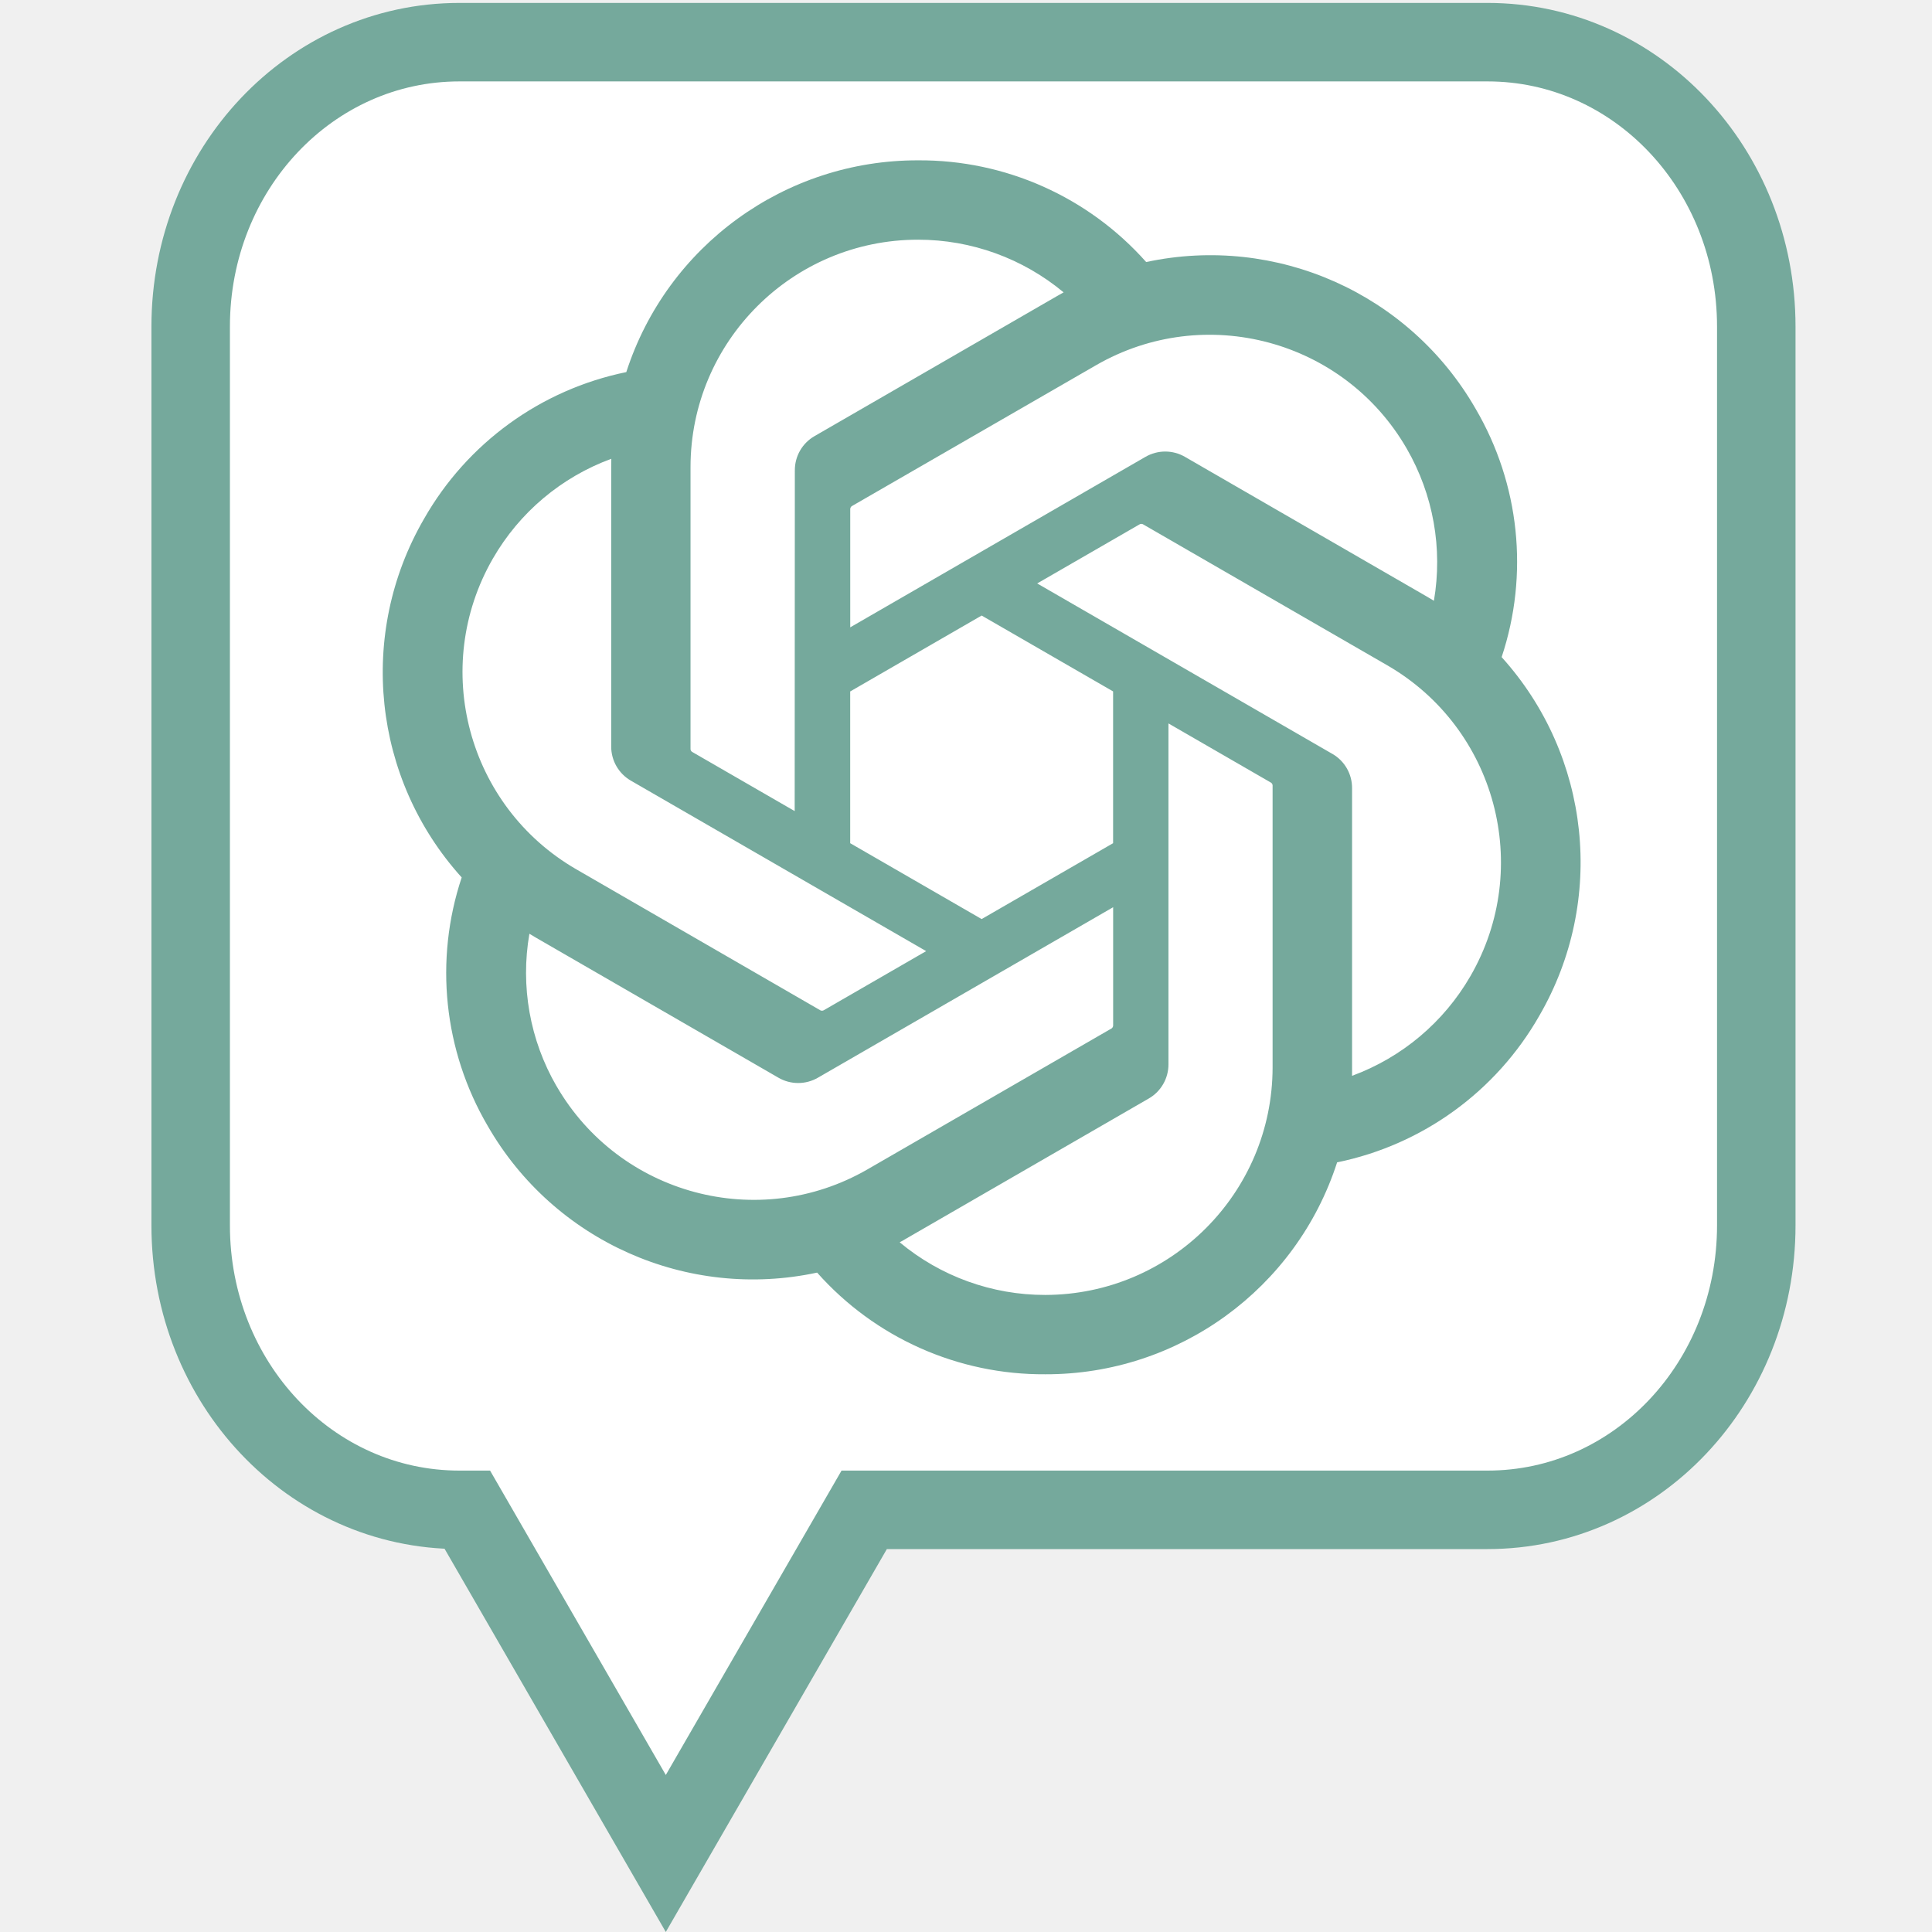
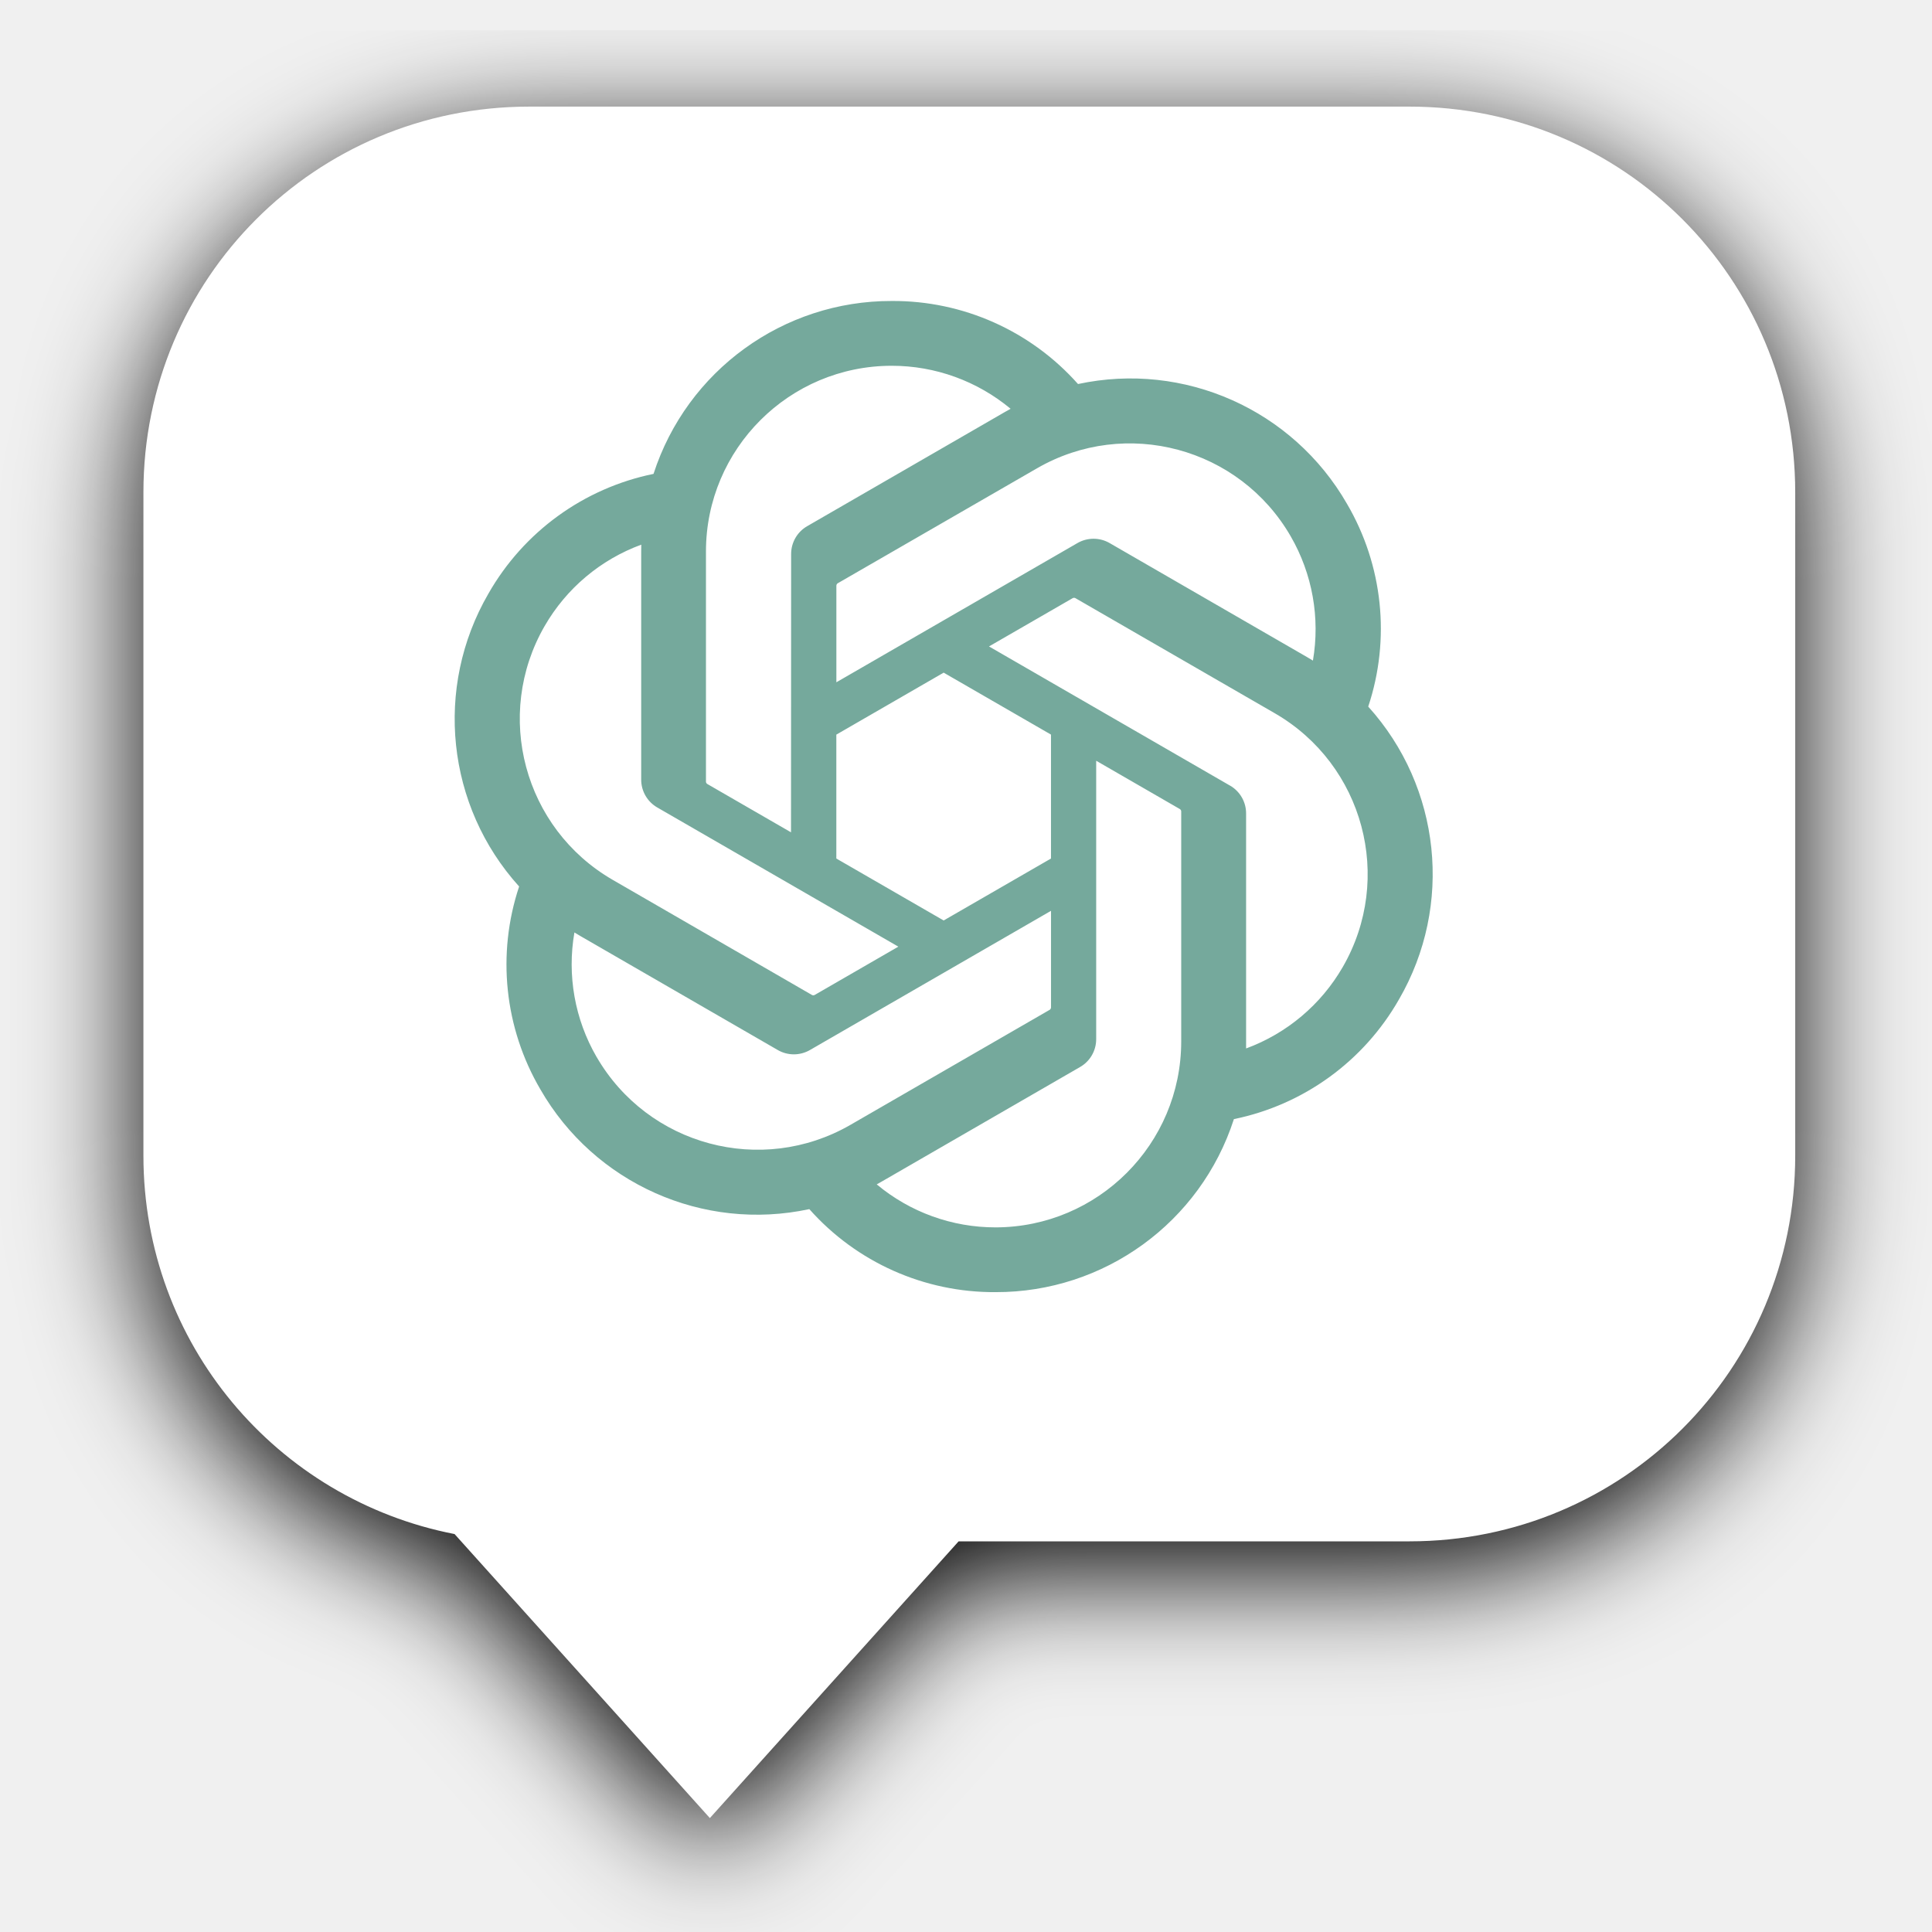
<svg xmlns="http://www.w3.org/2000/svg" viewBox="0 0 320 320" version="1.1" id="svg4">
-   <defs id="defs8" />
+   <defs id="defs8">
+     <filter style="color-interpolation-filters:sRGB;" id="filter9823" x="-0.074" y="-0.064" width="1.149" height="1.152">
+       <feFlood flood-opacity="0.647" flood-color="rgb(0,0,0)" result="flood" id="feFlood9813" />
+       <feComposite in="flood" in2="SourceGraphic" operator="in" result="composite1" id="feComposite9815" />
+       <feGaussianBlur in="composite1" stdDeviation="7" result="blur" id="feGaussianBlur9817" />
+       <feOffset dx="-2.77556e-17" dy="4.5" result="offset" id="feOffset9819" />
+       <feComposite in="SourceGraphic" in2="offset" operator="over" result="composite2" id="feComposite9821" />
+     </filter>
+     <filter style="color-interpolation-filters:sRGB;" id="filter10213" x="-0.044" y="-0.038" width="1.087" height="1.089">
+       <feFlood flood-opacity="0.89" flood-color="rgb(0,0,0)" result="flood" id="feFlood10203" />
+       <feComposite in="flood" in2="SourceGraphic" operator="in" result="composite1" id="feComposite10205" />
+       <feGaussianBlur in="composite1" stdDeviation="4.5" result="blur" id="feGaussianBlur10207" />
+       <feOffset dx="-2.77556e-17" dy="3.5" result="offset" id="feOffset10209" />
+       <feComposite in="SourceGraphic" in2="offset" operator="over" result="composite2" id="feComposite10211" />
+     </filter>
+     <filter style="color-interpolation-filters:sRGB;" id="filter10958" x="-0.088" y="-0.085" width="1.175" height="1.187">
+       <feFlood flood-opacity="1" flood-color="rgb(0,0,0)" result="flood" id="feFlood10948" />
+       <feComposite in="flood" in2="SourceGraphic" operator="in" result="composite1" id="feComposite10950" />
+       <feGaussianBlur in="composite1" stdDeviation="10" result="blur" id="feGaussianBlur10952" />
+       <feOffset dx="-2.77556e-17" dy="5" result="offset" id="feOffset10954" />
+       <feComposite in="SourceGraphic" in2="offset" operator="over" result="composite2" id="feComposite10956" />
+     </filter>
+   </defs>
  <rect style="fill:#75a99c;fill-opacity:1;stroke:none;stroke-width:0;stroke-miterlimit:3.9;stroke-dasharray:none;stroke-opacity:1;stop-color:#000000" id="rect6260" width="320" height="320" x="-320" y="-320" rx="0" ry="0" />
  <path style="fill:none;fill-opacity:1;stroke:#75a99c;stroke-width:9;stroke-miterlimit:3.9;stroke-dasharray:none;stroke-opacity:1;stop-color:#000000" id="path5520" d="m 567.787,-96.953 -39.674,-22.906 39.674,-22.906 z" />
  <rect style="fill:#ffffff;fill-opacity:1;stroke:#75a99c;stroke-width:9;stroke-miterlimit:3.9;stroke-dasharray:none;stroke-opacity:1;stop-color:#000000" id="rect5522" width="80.995" height="250.578" x="553.21" y="-286.049" rx="26.238" ry="26.238" />
  <path d="m 502.815,-176.285 c 4.441,-13.33 2.912,-27.932 -4.19,-40.057 -10.681,-18.597 -32.153,-28.165 -53.124,-23.662 -9.329,-10.51 -22.733,-16.487 -36.784,-16.401 -21.436,-0.049 -40.455,13.752 -47.049,34.148 -13.77,2.82 -25.657,11.44 -32.612,23.656 -10.761,18.548 -8.308,41.929 6.069,57.835 -4.441,13.33 -2.912,27.932 4.19,40.057 10.681,18.597 32.153,28.165 53.124,23.662 9.323,10.51 22.733,16.487 36.784,16.395 21.448,0.055 40.473,-13.758 47.068,-34.172 13.77,-2.82 25.657,-11.44 32.612,-23.656 10.748,-18.548 8.289,-41.911 -6.081,-57.816 z m -73.581,102.841 c -8.583,0.013 -16.896,-2.991 -23.485,-8.491 0.3,-0.159 0.82,-0.447 1.156,-0.655 l 38.981,-22.512 c 1.994,-1.132 3.218,-3.255 3.206,-5.549 v -54.953 l 16.474,9.513 c 0.177,0.086 0.294,0.257 0.318,0.453 v 45.508 c -0.025,20.237 -16.413,36.644 -36.65,36.686 z m -78.817,-33.664 c -4.301,-7.427 -5.848,-16.132 -4.374,-24.58 0.288,0.171 0.795,0.483 1.156,0.691 l 38.981,22.512 c 1.976,1.156 4.423,1.156 6.405,0 l 47.588,-27.48 v 19.025 c 0.013,0.196 -0.079,0.385 -0.232,0.508 l -39.403,22.751 c -17.551,10.106 -39.965,4.099 -50.114,-13.428 z m -10.259,-85.088 c 4.282,-7.439 11.042,-13.128 19.093,-16.083 0,0.336 -0.018,0.93 -0.018,1.346 v 45.031 c -0.013,2.288 1.211,4.411 3.199,5.542 l 47.588,27.474 -16.474,9.513 c -0.165,0.11 -0.373,0.128 -0.557,0.049 l -39.409,-22.769 c -17.514,-10.143 -23.522,-32.551 -13.428,-50.096 z m 135.355,31.499 -47.588,-27.48 16.474,-9.507 c 0.165,-0.11 0.373,-0.128 0.557,-0.049 l 39.409,22.751 c 17.545,10.137 23.558,32.582 13.422,50.127 -4.288,7.427 -11.042,13.116 -19.087,16.077 v -46.377 c 0.018,-2.288 -1.199,-4.405 -3.181,-5.542 z m 16.395,-24.678 c -0.288,-0.177 -0.795,-0.483 -1.156,-0.691 l -38.981,-22.512 c -1.976,-1.156 -4.423,-1.156 -6.405,0 l -47.588,27.48 v -19.025 c -0.013,-0.196 0.08,-0.385 0.232,-0.508 l 39.403,-22.733 c 17.551,-10.124 39.99,-4.099 50.108,13.458 4.276,7.414 5.824,16.095 4.374,24.531 z m -103.085,33.909 -16.48,-9.513 c -0.177,-0.086 -0.294,-0.257 -0.318,-0.453 v -45.508 c 0.013,-20.261 16.45,-36.68 36.711,-36.668 8.571,0 16.866,3.01 23.454,8.491 -0.3,0.159 -0.814,0.447 -1.156,0.655 l -38.981,22.512 c -1.994,1.132 -3.218,3.248 -3.206,5.542 l -0.025,54.929 z m 8.95,-19.295 21.197,-12.241 21.197,12.235 v 24.476 l -21.197,12.235 -21.197,-12.235 z" id="path5524" style="fill:#75a99c;fill-opacity:1;stroke-width:0.612" />
  <path style="fill:none;fill-opacity:1;stroke:#75a99c;stroke-width:10;stroke-miterlimit:3.9;stroke-dasharray:none;stroke-opacity:1;stop-color:#000000" id="path5874" d="m 245.465,-104.422 -39.674,-22.906 39.674,-22.906 z" />
  <rect style="fill:#ffffff;fill-opacity:1;stroke:#75a99c;stroke-width:9;stroke-miterlimit:3.9;stroke-dasharray:none;stroke-opacity:1;stop-color:#000000" id="rect5876" width="66.082" height="225.862" x="237.878" y="-273.482" rx="21.472" ry="21.472" />
  <path d="m 182.94,-174.049 c 4.071,-12.217 2.669,-25.601 -3.841,-36.714 -9.79,-17.045 -29.47,-25.814 -48.69,-21.688 -8.551,-9.633 -20.835,-15.111 -33.714,-15.032 -19.647,-0.045 -37.079,12.604 -43.123,31.298 -12.621,2.585 -23.515,10.485 -29.89,21.682 -9.863,17 -7.614,38.43 5.562,53.008 -4.071,12.217 -2.669,25.601 3.841,36.714 9.79,17.045 29.47,25.814 48.69,21.688 8.545,9.633 20.835,15.111 33.714,15.027 19.658,0.05 37.095,-12.61 43.14,-31.32 12.621,-2.585 23.515,-10.485 29.89,-21.682 9.851,-17 7.597,-38.413 -5.573,-52.991 z m -67.44,94.258 c -7.867,0.012 -15.486,-2.742 -21.525,-7.782 0.275,-0.146 0.751,-0.409 1.06,-0.6 l 35.727,-20.633 c 1.828,-1.037 2.949,-2.983 2.938,-5.085 v -50.367 l 15.099,8.719 c 0.163,0.079 0.269,0.235 0.292,0.415 v 41.71 c -0.022,18.548 -15.043,33.585 -33.591,33.625 z M 43.26,-110.646 c -3.942,-6.807 -5.36,-14.785 -4.009,-22.529 0.264,0.157 0.729,0.443 1.06,0.634 l 35.727,20.633 c 1.811,1.06 4.054,1.06 5.87,0 l 43.616,-25.186 v 17.437 c 0.012,0.179 -0.073,0.353 -0.213,0.465 l -36.114,20.852 c -16.086,9.263 -36.63,3.757 -45.932,-12.307 z m -9.403,-77.987 c 3.925,-6.818 10.12,-12.032 17.499,-14.741 0,0.308 -0.017,0.852 -0.017,1.234 v 41.272 c -0.012,2.097 1.11,4.043 2.932,5.08 l 43.616,25.181 -15.099,8.719 c -0.151,0.101 -0.342,0.118 -0.51,0.045 l -36.12,-20.869 c -16.053,-9.296 -21.559,-29.834 -12.307,-45.915 z m 124.059,28.87 -43.616,-25.186 15.099,-8.713 c 0.151,-0.101 0.342,-0.118 0.51,-0.045 l 36.12,20.852 c 16.081,9.291 21.592,29.862 12.302,45.943 -3.93,6.807 -10.12,12.021 -17.494,14.735 v -42.506 c 0.017,-2.097 -1.099,-4.037 -2.916,-5.08 z m 15.027,-22.618 c -0.264,-0.163 -0.729,-0.443 -1.06,-0.634 l -35.727,-20.633 c -1.811,-1.06 -4.054,-1.06 -5.87,0 l -43.616,25.186 v -17.437 c -0.012,-0.179 0.073,-0.353 0.213,-0.465 l 36.114,-20.835 c 16.086,-9.279 36.652,-3.757 45.926,12.335 3.919,6.796 5.338,14.752 4.009,22.484 z m -94.482,31.079 -15.105,-8.719 c -0.163,-0.079 -0.269,-0.235 -0.292,-0.415 v -41.71 c 0.012,-18.57 15.077,-33.619 33.647,-33.608 7.855,0 15.458,2.759 21.497,7.782 -0.275,0.146 -0.746,0.409 -1.06,0.6 l -35.727,20.633 c -1.828,1.037 -2.949,2.977 -2.938,5.08 l -0.022,50.344 z m 8.203,-17.684 19.428,-11.219 19.428,11.214 v 22.433 l -19.428,11.214 -19.428,-11.214 z" id="path5878" style="fill:#75a99c;fill-opacity:1;stroke-width:0.561" />
  <path id="path6200" style="fill:none;fill-opacity:1;stroke:#ffffff;stroke-width:10;stroke-miterlimit:3.9;stroke-dasharray:none;stroke-opacity:1;stop-color:#000000" d="m -61.707,-281.268 c -14.536,0 -26.238,11.703 -26.238,26.238 v 125.461 l -25.098,14.49 25.098,14.49 v 43.66 c 0,14.536 11.703,26.238 26.238,26.238 h 28.52 c 14.536,0 26.238,-11.703 26.238,-26.238 V -255.029 c 0,-14.536 -11.703,-26.238 -26.238,-26.238 z" />
  <path d="m -138.34,-171.505 c 4.441,-13.33 2.912,-27.932 -4.19,-40.057 -10.681,-18.597 -32.153,-28.165 -53.124,-23.662 -9.329,-10.51 -22.733,-16.487 -36.784,-16.401 -21.436,-0.049 -40.455,13.752 -47.049,34.148 -13.77,2.82 -25.657,11.44 -32.612,23.656 -10.761,18.548 -8.308,41.929 6.069,57.835 -4.441,13.33 -2.912,27.932 4.19,40.057 10.681,18.597 32.153,28.165 53.124,23.662 9.323,10.51 22.733,16.487 36.784,16.395 21.448,0.055 40.473,-13.758 47.068,-34.172 13.77,-2.82 25.657,-11.44 32.612,-23.656 10.748,-18.548 8.289,-41.911 -6.081,-57.816 z m -73.581,102.841 c -8.583,0.013 -16.896,-2.991 -23.485,-8.491 0.3,-0.159 0.82,-0.447 1.156,-0.655 l 38.981,-22.512 c 1.994,-1.132 3.218,-3.255 3.206,-5.549 v -54.953 l 16.474,9.513 c 0.177,0.086 0.294,0.257 0.318,0.453 v 45.508 c -0.025,20.237 -16.413,36.644 -36.65,36.686 z m -78.817,-33.664 c -4.301,-7.427 -5.848,-16.132 -4.374,-24.58 0.288,0.171 0.795,0.483 1.156,0.691 l 38.981,22.512 c 1.976,1.156 4.423,1.156 6.405,0 l 47.588,-27.48 v 19.025 c 0.013,0.196 -0.079,0.385 -0.232,0.508 l -39.403,22.751 c -17.551,10.106 -39.965,4.099 -50.114,-13.428 z m -10.259,-85.088 c 4.282,-7.439 11.042,-13.128 19.093,-16.083 0,0.336 -0.018,0.93 -0.018,1.346 v 45.031 c -0.013,2.288 1.211,4.411 3.199,5.542 l 47.588,27.474 -16.474,9.513 c -0.165,0.11 -0.373,0.128 -0.557,0.049 l -39.409,-22.769 c -17.514,-10.143 -23.522,-32.551 -13.428,-50.096 z m 135.355,31.499 -47.588,-27.48 16.474,-9.507 c 0.165,-0.11 0.373,-0.128 0.557,-0.049 l 39.409,22.751 c 17.545,10.137 23.558,32.582 13.422,50.127 -4.288,7.427 -11.042,13.116 -19.087,16.077 v -46.377 c 0.018,-2.288 -1.199,-4.405 -3.181,-5.542 z m 16.395,-24.678 c -0.288,-0.177 -0.795,-0.483 -1.156,-0.691 l -38.981,-22.512 c -1.976,-1.156 -4.423,-1.156 -6.405,0 l -47.588,27.48 v -19.025 c -0.013,-0.196 0.08,-0.385 0.232,-0.508 l 39.403,-22.733 c 17.551,-10.124 39.99,-4.099 50.108,13.458 4.276,7.414 5.824,16.095 4.374,24.531 z m -103.085,33.909 -16.48,-9.513 c -0.177,-0.086 -0.294,-0.257 -0.318,-0.453 v -45.508 c 0.013,-20.261 16.45,-36.68 36.711,-36.668 8.571,0 16.866,3.01 23.454,8.491 -0.3,0.159 -0.814,0.447 -1.156,0.655 l -38.981,22.512 c -1.994,1.132 -3.218,3.248 -3.206,5.542 l -0.025,54.929 z m 8.95,-19.295 21.197,-12.241 21.197,12.235 v 24.476 l -21.197,12.235 -21.197,-12.235 z" id="path6204" style="fill:#ffffff;fill-opacity:1;stroke-width:0.612" />
  <rect style="fill:#ffffff;fill-opacity:1;stroke:none;stroke-width:0;stroke-miterlimit:3.9;stroke-dasharray:none;stroke-opacity:1;stop-color:#000000" id="rect6956" width="320" height="320" x="320" y="0" rx="0" ry="0" />
-   <path id="path6958" style="fill:none;fill-opacity:1;stroke:#75a99c;stroke-width:10;stroke-miterlimit:3.9;stroke-dasharray:none;stroke-opacity:1;stop-color:#000000" d="m 578.293,38.732 c -14.536,0 -26.238,11.703 -26.238,26.238 V 190.432 l -25.098,14.49 25.098,14.49 v 43.66 c 0,14.536 11.703,26.238 26.238,26.238 h 28.52 c 14.536,0 26.238,-11.703 26.238,-26.238 V 64.971 c 0,-14.536 -11.703,-26.238 -26.238,-26.238 z" />
-   <path d="m 501.66,148.495 c 4.441,-13.33 2.912,-27.932 -4.19,-40.057 -10.681,-18.597 -32.153,-28.165 -53.124,-23.662 -9.329,-10.51 -22.733,-16.487 -36.784,-16.401 -21.436,-0.049 -40.455,13.752 -47.049,34.148 -13.77,2.82 -25.657,11.44 -32.612,23.656 -10.761,18.548 -8.308,41.929 6.069,57.835 -4.441,13.33 -2.912,27.932 4.19,40.057 10.681,18.597 32.153,28.165 53.124,23.662 9.323,10.51 22.733,16.487 36.784,16.395 21.448,0.055 40.473,-13.758 47.068,-34.172 13.77,-2.82 25.657,-11.44 32.612,-23.656 10.748,-18.548 8.289,-41.911 -6.081,-57.816 z m -73.581,102.841 c -8.583,0.013 -16.896,-2.991 -23.485,-8.491 0.3,-0.159 0.82,-0.447 1.156,-0.655 l 38.981,-22.512 c 1.994,-1.132 3.218,-3.255 3.206,-5.549 V 159.177 l 16.474,9.513 c 0.177,0.086 0.294,0.257 0.318,0.453 v 45.508 c -0.025,20.237 -16.413,36.644 -36.65,36.686 z m -78.817,-33.664 c -4.301,-7.427 -5.848,-16.132 -4.374,-24.58 0.288,0.171 0.795,0.483 1.156,0.691 l 38.981,22.512 c 1.976,1.156 4.423,1.156 6.405,0 l 47.588,-27.48 v 19.025 c 0.013,0.196 -0.079,0.385 -0.232,0.508 l -39.403,22.751 c -17.551,10.106 -39.965,4.099 -50.114,-13.428 z m -10.259,-85.088 c 4.282,-7.439 11.042,-13.128 19.093,-16.083 0,0.336 -0.018,0.93 -0.018,1.346 v 45.031 c -0.013,2.288 1.211,4.411 3.199,5.542 l 47.588,27.474 -16.474,9.513 c -0.165,0.11 -0.373,0.128 -0.557,0.049 l -39.409,-22.769 c -17.514,-10.143 -23.522,-32.551 -13.428,-50.096 z m 135.355,31.499 -47.588,-27.48 16.474,-9.507 c 0.165,-0.11 0.373,-0.128 0.557,-0.049 l 39.409,22.751 c 17.545,10.137 23.558,32.582 13.422,50.127 -4.288,7.427 -11.042,13.116 -19.087,16.077 v -46.377 c 0.018,-2.288 -1.199,-4.405 -3.181,-5.542 z m 16.395,-24.678 c -0.288,-0.177 -0.795,-0.483 -1.156,-0.691 l -38.981,-22.512 c -1.976,-1.156 -4.423,-1.156 -6.405,0 l -47.588,27.48 v -19.025 c -0.013,-0.196 0.08,-0.385 0.232,-0.508 l 39.403,-22.733 c 17.551,-10.124 39.99,-4.099 50.108,13.458 4.276,7.414 5.824,16.095 4.374,24.531 z m -103.085,33.909 -16.48,-9.513 c -0.177,-0.086 -0.294,-0.257 -0.318,-0.453 v -45.508 c 0.013,-20.261 16.45,-36.68 36.711,-36.668 8.571,0 16.866,3.01 23.454,8.491 -0.3,0.159 -0.814,0.447 -1.156,0.655 l -38.981,22.512 c -1.994,1.132 -3.218,3.248 -3.206,5.542 l -0.025,54.929 z m 8.95,-19.295 21.197,-12.241 21.197,12.235 v 24.476 l -21.197,12.235 -21.197,-12.235 z" id="path6960" style="fill:#75a99c;fill-opacity:1;stroke-width:0.612" />
-   <path style="fill:none;fill-opacity:1;stroke:#75a99c;stroke-width:10.225;stroke-miterlimit:3.9;stroke-dasharray:none;stroke-opacity:1;stop-color:#000000" id="path7468" d="m -193.524,246.769 -39.674,-22.906 39.674,-22.906 z" transform="matrix(1.016365,0.5867986,-0.5867986,1.016365,122.813,158.3346)" />
-   <rect style="fill:#ffffff;fill-opacity:1;stroke:#75a99c;stroke-width:12;stroke-miterlimit:3.9;stroke-dasharray:none;stroke-opacity:1;stop-color:#000000" id="rect7470" width="259.633" height="229.955" x="-290.57" y="19.827" rx="44.568" ry="44.568" />
-   <path d="m -88.155,117.84 c 4.071,-12.217 2.669,-25.601 -3.841,-36.714 -9.79,-17.045 -29.47,-25.814 -48.69,-21.688 -8.551,-9.633 -20.835,-15.111 -33.714,-15.032 -19.647,-0.045 -37.079,12.604 -43.123,31.298 -12.621,2.585 -23.515,10.485 -29.89,21.682 -9.863,17 -7.614,38.43 5.562,53.008 -4.071,12.217 -2.669,25.601 3.841,36.714 9.79,17.045 29.47,25.814 48.69,21.688 8.545,9.633 20.835,15.111 33.714,15.027 19.658,0.05 37.095,-12.61 43.14,-31.32 12.621,-2.585 23.515,-10.485 29.89,-21.682 9.851,-17 7.597,-38.413 -5.573,-52.991 z m -67.44,94.258 c -7.867,0.012 -15.486,-2.742 -21.525,-7.782 0.275,-0.146 0.751,-0.409 1.06,-0.6 l 35.727,-20.633 c 1.828,-1.037 2.949,-2.983 2.938,-5.085 v -50.367 l 15.099,8.719 c 0.163,0.079 0.269,0.235 0.292,0.415 v 41.71 c -0.022,18.548 -15.043,33.585 -33.591,33.625 z m -72.239,-30.855 c -3.942,-6.807 -5.36,-14.785 -4.009,-22.529 0.264,0.157 0.729,0.443 1.06,0.634 l 35.727,20.633 c 1.811,1.06 4.054,1.06 5.87,0 l 43.616,-25.186 v 17.437 c 0.012,0.179 -0.073,0.353 -0.213,0.465 l -36.114,20.852 c -16.086,9.263 -36.63,3.757 -45.932,-12.307 z m -9.403,-77.987 c 3.925,-6.818 10.12,-12.032 17.499,-14.741 0,0.308 -0.017,0.852 -0.017,1.234 v 41.272 c -0.012,2.097 1.11,4.043 2.932,5.08 l 43.616,25.181 -15.099,8.719 c -0.151,0.101 -0.342,0.118 -0.51,0.045 l -36.12,-20.869 c -16.053,-9.296 -21.559,-29.834 -12.307,-45.915 z m 124.059,28.87 -43.616,-25.186 15.099,-8.713 c 0.151,-0.101 0.342,-0.118 0.51,-0.045 l 36.12,20.852 c 16.081,9.291 21.592,29.862 12.302,45.943 -3.93,6.807 -10.12,12.021 -17.494,14.735 v -42.506 c 0.017,-2.097 -1.099,-4.037 -2.916,-5.08 z m 15.027,-22.618 c -0.264,-0.163 -0.729,-0.443 -1.06,-0.634 L -134.94,88.241 c -1.811,-1.06 -4.054,-1.06 -5.87,0 l -43.616,25.186 V 95.99 c -0.012,-0.179 0.073,-0.353 0.213,-0.465 l 36.114,-20.835 c 16.086,-9.279 36.652,-3.757 45.926,12.335 3.919,6.796 5.338,14.752 4.009,22.484 z m -94.482,31.079 -15.105,-8.719 c -0.163,-0.079 -0.269,-0.235 -0.292,-0.415 V 89.744 c 0.012,-18.57 15.077,-33.619 33.647,-33.608 7.855,0 15.458,2.759 21.497,7.782 -0.275,0.146 -0.746,0.409 -1.06,0.6 l -35.727,20.633 c -1.828,1.037 -2.949,2.977 -2.938,5.08 l -0.022,50.344 z m 8.203,-17.684 19.428,-11.219 19.428,11.214 v 22.433 l -19.428,11.214 -19.428,-11.214 z" id="path7700" style="fill:#75a99c;fill-opacity:1;stroke-width:0.561" />
-   <path id="path7702" style="fill:#ffffff;fill-opacity:1;stroke:#75a99c;stroke-width:13;stroke-miterlimit:3.9;stroke-dasharray:none;stroke-opacity:1;stop-color:#000000" d="M 76.096 6.984 C 51.435 6.984 31.582 27.998 31.582 54.1 L 31.582 202.963 C 31.582 229.064 51.435 250.076 76.096 250.076 L 77.418 250.076 L 110.277 306.994 L 143.139 250.076 L 246.381 250.076 C 271.041 250.076 290.895 229.064 290.895 202.963 L 290.895 54.1 C 290.895 27.998 271.041 6.984 246.381 6.984 L 76.096 6.984 z " />
-   <path d="M 248.715,108.851 C 253.277,95.159 251.706,80.161 244.41,67.707 233.439,48.605 211.384,38.777 189.844,43.402 180.262,32.607 166.495,26.468 152.061,26.556 130.044,26.506 110.508,40.681 103.735,61.63 89.591,64.527 77.382,73.381 70.237,85.929 59.185,104.981 61.704,128.996 76.471,145.333 c -4.562,13.692 -2.991,28.691 4.304,41.145 10.971,19.102 33.026,28.929 54.566,24.305 9.576,10.795 23.35,16.934 37.783,16.84 22.03,0.057 41.572,-14.132 48.345,-35.1 14.144,-2.897 26.353,-11.75 33.497,-24.298 11.04,-19.052 8.514,-43.048 -6.246,-59.386 z m -75.578,105.632 c -8.816,0.013 -17.355,-3.073 -24.122,-8.722 0.308,-0.163 0.842,-0.459 1.188,-0.672 L 190.24,181.966 c 2.048,-1.162 3.305,-3.343 3.293,-5.699 v -56.445 l 16.922,9.771 c 0.182,0.088 0.302,0.264 0.327,0.465 v 46.743 c -0.025,20.786 -16.859,37.638 -37.645,37.682 z M 92.179,179.905 c -4.417,-7.628 -6.007,-16.57 -4.493,-25.247 0.295,0.176 0.817,0.496 1.188,0.71 l 40.039,23.123 c 2.03,1.188 4.543,1.188 6.579,0 l 48.88,-28.226 v 19.542 c 0.013,0.201 -0.082,0.396 -0.239,0.522 l -40.472,23.368 c -18.027,10.38 -41.05,4.21 -51.475,-13.792 z M 81.642,92.508 c 4.398,-7.641 11.342,-13.484 19.611,-16.519 0,0.346 -0.019,0.955 -0.019,1.382 v 46.253 c -0.013,2.35 1.244,4.53 3.286,5.693 l 48.88,28.219 -16.922,9.771 c -0.17,0.113 -0.383,0.132 -0.572,0.05 L 95.428,143.97 C 77.438,133.552 71.268,110.535 81.636,92.514 Z M 220.671,124.862 171.792,96.636 188.713,86.871 c 0.17,-0.113 0.383,-0.132 0.572,-0.05 l 40.478,23.368 c 18.021,10.412 24.198,33.466 13.786,51.487 -4.405,7.628 -11.342,13.472 -19.605,16.513 v -47.635 c 0.019,-2.35 -1.232,-4.524 -3.267,-5.693 z m 16.84,-25.348 c -0.295,-0.182 -0.817,-0.496 -1.188,-0.71 L 196.285,75.68 c -2.03,-1.188 -4.543,-1.188 -6.579,0 L 140.827,103.906 V 84.364 c -0.013,-0.201 0.082,-0.396 0.239,-0.522 L 181.538,60.493 c 18.027,-10.399 41.075,-4.21 51.468,13.824 4.392,7.616 5.982,16.532 4.493,25.197 z m -105.884,34.83 -16.928,-9.771 c -0.182,-0.088 -0.302,-0.264 -0.327,-0.465 V 77.364 c 0.013,-20.811 16.896,-37.676 37.707,-37.663 8.803,0 17.324,3.092 24.091,8.722 -0.308,0.163 -0.836,0.459 -1.188,0.672 l -40.039,23.123 c -2.048,1.162 -3.305,3.337 -3.293,5.693 l -0.025,56.42 z m 9.193,-19.818 21.772,-12.573 21.772,12.567 v 25.14 l -21.772,12.567 -21.772,-12.567 z" id="path7706" style="fill:#75a99c;fill-opacity:1;stroke-width:0.628" />
+   <path id="path7468" style="fill:#ffffff;fill-opacity:1;stroke:#8f8f8f;stroke-width:0;stroke-miterlimit:3.9;stroke-dasharray:none;stroke-opacity:1;stop-color:#000000;filter:url(#filter10958)" d="M -231.49 16.568 C -266.88 16.568 -295.371 45.059 -295.371 80.449 L -295.371 190.326 C -295.371 221.488 -273.273 247.277 -243.834 253 L -201.549 300.043 L -160.348 254.207 L -85.66 254.207 C -50.27 254.207 -21.779 225.716 -21.779 190.326 L -21.779 80.449 C -21.779 45.059 -50.27 16.568 -85.66 16.568 L -231.49 16.568 z " />
+   <path d="m -92.508,115.955 c 3.725,-11.179 2.442,-23.425 -3.514,-33.594 -8.958,-15.596 -26.965,-23.62 -44.552,-19.844 -7.824,-8.814 -19.065,-13.826 -30.849,-13.755 -17.977,-0.041 -33.927,11.533 -39.458,28.638 -11.549,2.365 -21.517,9.594 -27.35,19.839 -9.024,15.555 -6.967,35.164 5.089,48.503 -3.725,11.179 -2.442,23.425 3.514,33.594 8.958,15.596 26.965,23.62 44.552,19.844 7.819,8.814 19.065,13.826 30.849,13.749 17.987,0.046 33.943,-11.538 39.473,-28.658 11.549,-2.365 21.517,-9.594 27.35,-19.839 9.014,-15.555 6.952,-35.148 -5.1,-48.487 z m -61.708,86.247 c -7.198,0.011 -14.17,-2.509 -19.696,-7.121 0.251,-0.133 0.687,-0.375 0.97,-0.549 l 32.691,-18.88 c 1.673,-0.949 2.699,-2.729 2.688,-4.653 v -46.086 l 13.816,7.978 c 0.149,0.072 0.246,0.215 0.267,0.38 v 38.165 c -0.021,16.971 -13.765,30.731 -30.736,30.767 z m -66.1,-28.233 c -3.607,-6.228 -4.905,-13.529 -3.668,-20.614 0.241,0.144 0.667,0.405 0.97,0.58 l 32.691,18.88 c 1.657,0.97 3.709,0.97 5.372,0 l 39.909,-23.046 v 15.956 c 0.011,0.164 -0.067,0.323 -0.195,0.426 l -33.045,19.08 c -14.719,8.475 -33.517,3.437 -42.028,-11.261 z m -8.604,-71.359 c 3.591,-6.239 9.26,-11.01 16.012,-13.488 0,0.282 -0.015,0.78 -0.015,1.129 v 37.765 c -0.011,1.919 1.016,3.699 2.683,4.648 l 39.909,23.041 -13.816,7.978 c -0.139,0.092 -0.313,0.108 -0.467,0.041 l -33.05,-19.095 c -14.688,-8.506 -19.726,-27.299 -11.261,-42.013 z m 113.515,26.416 -39.909,-23.046 13.816,-7.973 c 0.138,-0.092 0.313,-0.108 0.467,-0.041 l 33.05,19.08 c 14.714,8.501 19.757,27.324 11.256,42.038 -3.596,6.228 -9.26,11 -16.007,13.483 v -38.894 c 0.015,-1.919 -1.006,-3.694 -2.668,-4.648 z m 13.749,-20.696 c -0.241,-0.149 -0.667,-0.405 -0.97,-0.58 l -32.691,-18.88 c -1.657,-0.97 -3.709,-0.97 -5.372,0 l -39.909,23.046 V 95.962 c -0.011,-0.164 0.067,-0.323 0.195,-0.426 l 33.045,-19.065 c 14.719,-8.491 33.537,-3.437 42.023,11.287 3.586,6.218 4.884,13.498 3.668,20.573 z m -86.452,28.438 -13.821,-7.978 c -0.149,-0.072 -0.246,-0.215 -0.267,-0.38 V 90.247 c 0.011,-16.992 13.796,-30.762 30.787,-30.752 7.188,0 14.144,2.524 19.67,7.121 -0.251,0.133 -0.682,0.375 -0.97,0.549 l -32.691,18.88 c -1.673,0.949 -2.699,2.724 -2.688,4.648 l -0.021,46.066 z m 7.506,-16.181 17.777,-10.266 17.777,10.261 v 20.527 l -17.777,10.261 -17.777,-10.261 z" id="path7700" style="fill:#75a99c;fill-opacity:1;stroke-width:0.513" />
+   <path id="path7702" style="fill:#ffffff;fill-opacity:1;stroke:#909090;stroke-width:1;stroke-miterlimit:3.9;stroke-dasharray:none;stroke-opacity:1;filter:url(#filter10213);stop-color:#000000" d="m 76.096,333.734 c -24.66,0 -44.514,21.014 -44.514,47.115 v 148.863 c 0,26.102 19.853,47.113 44.514,47.113 h 1.322 l 32.859,56.918 32.861,-56.918 h 103.242 c 24.66,0 44.514,-21.012 44.514,-47.113 V 380.849 c 0,-26.102 -19.853,-47.115 -44.514,-47.115 z" />
+   <path d="m 248.715,435.601 c 4.562,-13.692 2.991,-28.691 -4.304,-41.145 -10.971,-19.102 -33.026,-28.929 -54.566,-24.305 -9.582,-10.795 -23.35,-16.934 -37.783,-16.846 -22.017,-0.05 -41.553,14.125 -48.327,35.075 -14.144,2.897 -26.353,11.75 -33.497,24.298 -11.053,19.052 -8.533,43.067 6.233,59.404 -4.562,13.692 -2.991,28.691 4.304,41.145 10.971,19.102 33.026,28.929 54.566,24.305 9.576,10.795 23.35,16.934 37.783,16.84 22.03,0.057 41.572,-14.132 48.345,-35.1 14.144,-2.897 26.353,-11.75 33.497,-24.298 11.04,-19.052 8.514,-43.048 -6.246,-59.386 z m -75.578,105.632 c -8.816,0.013 -17.355,-3.073 -24.122,-8.722 0.308,-0.163 0.842,-0.459 1.188,-0.672 L 190.24,508.716 c 2.048,-1.162 3.305,-3.343 3.293,-5.699 v -56.445 l 16.922,9.771 c 0.182,0.088 0.302,0.264 0.327,0.465 v 46.743 c -0.025,20.786 -16.859,37.638 -37.645,37.682 z M 92.179,506.655 c -4.417,-7.628 -6.007,-16.57 -4.493,-25.247 0.295,0.176 0.817,0.496 1.188,0.71 l 40.039,23.123 c 2.03,1.188 4.543,1.188 6.579,0 l 48.88,-28.226 v 19.542 c 0.013,0.201 -0.082,0.396 -0.239,0.522 l -40.472,23.368 c -18.027,10.38 -41.05,4.21 -51.475,-13.792 z M 81.642,419.257 c 4.398,-7.641 11.342,-13.484 19.611,-16.519 0,0.346 -0.019,0.955 -0.019,1.382 v 46.253 c -0.013,2.35 1.244,4.53 3.286,5.693 l 48.88,28.219 -16.922,9.771 c -0.17,0.113 -0.383,0.132 -0.572,0.05 L 95.428,470.719 C 77.438,460.301 71.268,437.285 81.636,419.264 Z m 139.029,32.354 -48.88,-28.226 16.922,-9.765 c 0.17,-0.113 0.383,-0.132 0.572,-0.05 l 40.478,23.368 c 18.021,10.412 24.198,33.466 13.786,51.487 -4.405,7.628 -11.342,13.472 -19.605,16.513 v -47.635 c 0.019,-2.35 -1.232,-4.524 -3.267,-5.693 z m 16.84,-25.348 c -0.295,-0.182 -0.817,-0.496 -1.188,-0.71 l -40.039,-23.123 c -2.03,-1.188 -4.543,-1.188 -6.579,0 l -48.88,28.226 v -19.542 c -0.013,-0.201 0.082,-0.396 0.239,-0.522 l 40.472,-23.35 c 18.027,-10.399 41.075,-4.21 51.468,13.824 4.392,7.616 5.982,16.532 4.493,25.197 z m -105.884,34.83 -16.928,-9.771 c -0.182,-0.088 -0.302,-0.264 -0.327,-0.465 v -46.743 c 0.013,-20.811 16.896,-37.676 37.707,-37.663 8.803,0 17.324,3.092 24.091,8.722 -0.308,0.163 -0.836,0.459 -1.188,0.672 l -40.039,23.123 c -2.048,1.162 -3.305,3.337 -3.293,5.693 l -0.025,56.42 z m 9.193,-19.818 21.772,-12.573 21.772,12.567 v 25.14 l -21.772,12.567 -21.772,-12.567 z" id="path7706" style="fill:#75a99c;fill-opacity:1;stroke-width:0.628" />
  <path style="fill:none;fill-opacity:1;stroke:#75a99c;stroke-width:8.741;stroke-miterlimit:3.9;stroke-dasharray:none;stroke-opacity:1;stop-color:#000000" id="path7727" d="m -193.524,246.769 -39.674,-22.906 39.674,-22.906 z" transform="matrix(1.287962,0.7436054,-0.7436054,1.287962,859.6184,453.0811)" />
  <rect style="fill:#ffffff;fill-opacity:1;stroke:#75a99c;stroke-width:13;stroke-miterlimit:3.9;stroke-dasharray:none;stroke-opacity:1;stop-color:#000000" id="rect7729" width="259.312" height="243.093" x="348.172" y="326.995" rx="44.513" ry="47.115" />
  <path d="m 565.304,428.862 c 4.562,-13.692 2.991,-28.691 -4.304,-41.145 -10.971,-19.102 -33.026,-28.929 -54.566,-24.305 -9.582,-10.795 -23.35,-16.934 -37.783,-16.846 -22.017,-0.05 -41.553,14.125 -48.327,35.075 -14.144,2.897 -26.353,11.75 -33.497,24.298 -11.053,19.052 -8.533,43.067 6.233,59.404 -4.562,13.692 -2.991,28.691 4.304,41.145 10.971,19.102 33.026,28.929 54.566,24.305 9.576,10.795 23.35,16.934 37.783,16.84 22.03,0.057 41.572,-14.132 48.345,-35.1 14.144,-2.897 26.353,-11.75 33.497,-24.298 11.04,-19.052 8.514,-43.048 -6.246,-59.386 z m -75.578,105.632 c -8.816,0.013 -17.355,-3.073 -24.122,-8.722 0.308,-0.163 0.842,-0.459 1.188,-0.672 l 40.039,-23.123 c 2.048,-1.162 3.305,-3.343 3.293,-5.699 v -56.445 l 16.922,9.771 c 0.182,0.088 0.302,0.264 0.327,0.465 v 46.743 c -0.025,20.786 -16.859,37.638 -37.645,37.682 z m -80.957,-34.578 c -4.417,-7.628 -6.007,-16.57 -4.493,-25.247 0.295,0.176 0.817,0.496 1.188,0.71 l 40.039,23.123 c 2.03,1.188 4.543,1.188 6.579,0 l 48.88,-28.226 v 19.542 c 0.013,0.201 -0.082,0.396 -0.239,0.522 l -40.472,23.368 c -18.027,10.38 -41.05,4.21 -51.475,-13.792 z m -10.537,-87.398 c 4.398,-7.641 11.342,-13.484 19.611,-16.519 0,0.346 -0.019,0.955 -0.019,1.382 v 46.253 c -0.013,2.35 1.244,4.53 3.286,5.693 l 48.88,28.219 -16.922,9.771 c -0.17,0.113 -0.383,0.132 -0.572,0.05 l -40.478,-23.387 c -17.99,-10.418 -24.16,-33.435 -13.792,-51.456 z m 139.029,32.354 -48.88,-28.226 16.922,-9.765 c 0.17,-0.113 0.383,-0.132 0.572,-0.05 l 40.478,23.368 c 18.021,10.412 24.198,33.466 13.786,51.487 -4.405,7.628 -11.342,13.472 -19.605,16.513 v -47.635 c 0.019,-2.35 -1.232,-4.524 -3.267,-5.693 z m 16.84,-25.348 c -0.295,-0.182 -0.817,-0.496 -1.188,-0.71 l -40.039,-23.123 c -2.03,-1.188 -4.543,-1.188 -6.579,0 l -48.88,28.226 v -19.542 c -0.013,-0.201 0.082,-0.396 0.239,-0.522 l 40.472,-23.35 c 18.027,-10.399 41.075,-4.21 51.468,13.824 4.392,7.616 5.982,16.532 4.493,25.197 z m -105.884,34.83 -16.928,-9.771 c -0.182,-0.088 -0.302,-0.264 -0.327,-0.465 v -46.743 c 0.013,-20.811 16.896,-37.676 37.707,-37.663 8.803,0 17.324,3.092 24.091,8.722 -0.308,0.163 -0.836,0.459 -1.188,0.672 l -40.039,23.123 c -2.048,1.162 -3.305,3.337 -3.293,5.693 l -0.025,56.42 z m 9.193,-19.818 21.772,-12.573 21.772,12.567 v 25.14 l -21.772,12.567 -21.772,-12.567 z" id="path7731" style="fill:#75a99c;fill-opacity:1;stroke-width:0.628" />
+   <path id="path8036" style="fill:#ffffff;fill-opacity:1;stroke:#808080;stroke-width:5;stroke-miterlimit:3.9;stroke-dasharray:none;stroke-opacity:1;stop-color:#000000;filter:url(#filter9823)" d="M 396.311 7.512 C 371.65 7.512 351.797 28.525 351.797 54.627 L 351.797 203.49 C 351.797 229.592 371.65 250.605 396.311 250.605 L 397.633 250.605 L 430.492 307.521 L 463.354 250.605 L 566.596 250.605 C 591.256 250.605 611.109 229.592 611.109 203.49 L 611.109 54.627 C 611.109 28.525 591.256 7.512 566.596 7.512 L 396.311 7.512 z " />
+   <path d="m 568.929,109.38 c 4.562,-13.692 2.991,-28.691 -4.304,-41.145 -10.971,-19.102 -33.026,-28.929 -54.566,-24.305 -9.582,-10.795 -23.35,-16.934 -37.783,-16.846 -22.017,-0.05 -41.553,14.125 -48.327,35.075 -14.144,2.897 -26.353,11.75 -33.497,24.298 -11.053,19.052 -8.533,43.067 6.233,59.404 -4.562,13.692 -2.991,28.691 4.304,41.145 10.971,19.102 33.026,28.929 54.566,24.305 9.576,10.795 23.35,16.934 37.783,16.84 22.03,0.057 41.572,-14.132 48.345,-35.1 14.144,-2.897 26.353,-11.75 33.497,-24.298 11.04,-19.052 8.514,-43.048 -6.246,-59.386 z M 493.351,215.012 c -8.816,0.013 -17.355,-3.073 -24.122,-8.722 0.308,-0.163 0.842,-0.459 1.188,-0.672 l 40.039,-23.123 c 2.048,-1.162 3.305,-3.343 3.293,-5.699 v -56.445 l 16.922,9.771 c 0.182,0.088 0.302,0.264 0.327,0.465 v 46.743 c -0.025,20.786 -16.859,37.638 -37.645,37.682 z m -80.957,-34.578 c -4.417,-7.628 -6.007,-16.57 -4.493,-25.247 0.295,0.176 0.817,0.496 1.188,0.71 l 40.039,23.123 c 2.03,1.188 4.543,1.188 6.579,0 l 48.88,-28.226 v 19.542 c 0.013,0.201 -0.082,0.396 -0.239,0.522 l -40.472,23.368 c -18.027,10.38 -41.05,4.21 -51.475,-13.792 z M 401.857,93.036 c 4.398,-7.641 11.342,-13.484 19.611,-16.519 0,0.346 -0.019,0.955 -0.019,1.382 v 46.253 c -0.013,2.35 1.244,4.53 3.286,5.693 l 48.88,28.219 -16.922,9.771 c -0.17,0.113 -0.383,0.132 -0.572,0.05 L 415.643,144.498 C 397.653,134.08 391.483,111.064 401.85,93.042 Z m 139.029,32.354 -48.88,-28.226 16.922,-9.765 c 0.17,-0.113 0.383,-0.132 0.572,-0.05 l 40.478,23.368 c 18.021,10.412 24.198,33.466 13.786,51.487 -4.405,7.628 -11.342,13.472 -19.605,16.513 V 131.083 c 0.019,-2.35 -1.232,-4.524 -3.267,-5.693 z m 16.84,-25.348 c -0.295,-0.182 -0.817,-0.496 -1.188,-0.71 L 516.5,76.209 c -2.03,-1.188 -4.543,-1.188 -6.579,0 L 461.041,104.435 V 84.893 c -0.013,-0.201 0.082,-0.396 0.239,-0.522 l 40.472,-23.35 c 18.027,-10.399 41.075,-4.21 51.468,13.824 4.392,7.616 5.982,16.532 4.493,25.197 z m -105.884,34.83 -16.928,-9.771 c -0.182,-0.088 -0.302,-0.264 -0.327,-0.465 V 77.893 c 0.013,-20.811 16.896,-37.676 37.707,-37.663 8.803,0 17.324,3.092 24.091,8.722 -0.308,0.163 -0.836,0.459 -1.188,0.672 l -40.039,23.123 c -2.048,1.162 -3.305,3.337 -3.293,5.693 l -0.025,56.42 z m 9.193,-19.818 21.772,-12.573 21.772,12.567 v 25.14 l -21.772,12.567 -21.772,-12.567 z" id="path8040" style="fill:#75a99c;fill-opacity:1;stroke-width:0.628" />
+   <path style="fill:none;fill-opacity:1;stroke:#8f8f8f;stroke-width:0.592;stroke-miterlimit:3.9;stroke-dasharray:none;stroke-opacity:1;stop-color:#000000" id="path10563" d="m -193.524,246.769 -39.674,-22.906 39.674,-22.906 z" transform="matrix(1.823865,0.6763756,-1.053009,1.171517,405.8175,471.8616)" />
+   <rect style="fill:#ffffff;fill-opacity:1;stroke:#8f8f8f;stroke-width:1;stroke-miterlimit:3.9;stroke-dasharray:none;stroke-opacity:1;stop-color:#000000" id="rect10565" width="273.593" height="237.64" x="-300.817" y="346.585" rx="63.881" ry="63.881" />
+   <path d="m -97.954,445.973 c 3.725,-11.179 2.442,-23.425 -3.514,-33.594 -8.958,-15.596 -26.965,-23.62 -44.552,-19.844 -7.824,-8.814 -19.065,-13.826 -30.849,-13.755 -17.977,-0.041 -33.927,11.533 -39.458,28.638 -11.549,2.365 -21.517,9.594 -27.35,19.839 -9.024,15.555 -6.967,35.164 5.089,48.503 -3.725,11.179 -2.442,23.425 3.514,33.594 8.958,15.596 26.965,23.62 44.552,19.844 7.819,8.814 19.065,13.826 30.849,13.749 17.987,0.046 33.943,-11.538 39.473,-28.658 11.549,-2.365 21.517,-9.594 27.35,-19.839 9.014,-15.555 6.952,-35.148 -5.1,-48.487 z m -61.708,86.247 c -7.198,0.011 -14.17,-2.509 -19.696,-7.121 0.251,-0.133 0.687,-0.375 0.97,-0.549 l 32.691,-18.88 c 1.673,-0.949 2.699,-2.729 2.688,-4.653 v -46.086 l 13.816,7.978 c 0.149,0.072 0.246,0.215 0.267,0.38 v 38.165 c -0.021,16.971 -13.765,30.731 -30.736,30.767 z m -66.1,-28.233 c -3.607,-6.228 -4.905,-13.529 -3.668,-20.614 0.241,0.144 0.667,0.405 0.97,0.58 l 32.691,18.88 c 1.657,0.97 3.709,0.97 5.372,0 l 39.909,-23.046 v 15.956 c 0.011,0.164 -0.067,0.323 -0.195,0.426 l -33.045,19.08 c -14.719,8.475 -33.517,3.437 -42.028,-11.261 z m -8.604,-71.359 c 3.591,-6.239 9.26,-11.01 16.012,-13.488 0,0.282 -0.015,0.78 -0.015,1.129 v 37.765 c -0.011,1.919 1.016,3.699 2.683,4.648 l 39.909,23.041 -13.816,7.978 c -0.139,0.092 -0.313,0.108 -0.467,0.041 l -33.05,-19.095 c -14.688,-8.506 -19.726,-27.299 -11.261,-42.013 z m 113.515,26.416 -39.909,-23.046 13.816,-7.973 c 0.138,-0.092 0.313,-0.108 0.467,-0.041 l 33.05,19.08 c 14.714,8.501 19.757,27.324 11.256,42.038 -3.596,6.228 -9.26,11 -16.007,13.483 v -38.894 c 0.015,-1.919 -1.006,-3.694 -2.668,-4.648 z m 13.749,-20.696 c -0.241,-0.149 -0.667,-0.405 -0.97,-0.58 l -32.691,-18.88 c -1.657,-0.97 -3.709,-0.97 -5.372,0 l -39.909,23.046 v -15.956 c -0.011,-0.164 0.067,-0.323 0.195,-0.426 l 33.045,-19.065 c 14.719,-8.491 33.537,-3.437 42.023,11.287 3.586,6.218 4.884,13.498 3.668,20.573 z m -86.452,28.438 -13.821,-7.978 c -0.149,-0.072 -0.246,-0.215 -0.267,-0.38 v -38.165 c 0.011,-16.992 13.796,-30.762 30.787,-30.752 7.188,0 14.144,2.524 19.67,7.121 -0.251,0.133 -0.682,0.375 -0.97,0.549 l -32.691,18.88 c -1.673,0.949 -2.699,2.724 -2.688,4.648 l -0.021,46.066 z m 7.506,-16.181 17.777,-10.266 17.777,10.261 v 20.527 l -17.777,10.261 -17.777,-10.261 z" id="path10567" style="fill:#75a99c;fill-opacity:1;stroke-width:0.513" />
+   <path id="path10978" style="fill:#ffffff;fill-opacity:1;stroke:#8f8f8f;stroke-width:0;stroke-miterlimit:3.9;stroke-dasharray:none;stroke-opacity:1;filter:url(#filter10958);stop-color:#000000" d="m 87.635,17.658 c -35.39,0 -63.881,28.491 -63.881,63.881 V 191.415 c 0,31.162 22.098,56.951 51.537,62.674 l 42.285,47.043 41.201,-45.836 h 74.688 c 35.39,0 63.881,-28.491 63.881,-63.881 V 81.538 c 0,-35.39 -28.491,-63.881 -63.881,-63.881 z" />
+   <path d="m 226.618,117.045 c 3.725,-11.179 2.442,-23.425 -3.514,-33.594 -8.958,-15.596 -26.965,-23.62 -44.552,-19.844 -7.824,-8.814 -19.065,-13.826 -30.849,-13.755 -17.977,-0.041 -33.927,11.533 -39.458,28.638 -11.549,2.365 -21.517,9.594 -27.35,19.839 -9.024,15.555 -6.967,35.164 5.089,48.503 -3.725,11.179 -2.442,23.425 3.514,33.594 8.958,15.596 26.965,23.62 44.552,19.844 7.819,8.814 19.065,13.826 30.849,13.749 17.987,0.046 33.943,-11.538 39.473,-28.658 11.549,-2.365 21.517,-9.594 27.35,-19.839 9.014,-15.555 6.952,-35.148 -5.1,-48.487 z m -61.708,86.247 c -7.198,0.011 -14.17,-2.509 -19.696,-7.121 0.251,-0.133 0.687,-0.375 0.97,-0.549 l 32.691,-18.88 c 1.673,-0.949 2.699,-2.729 2.688,-4.653 v -46.086 l 13.816,7.978 c 0.149,0.072 0.246,0.215 0.267,0.38 v 38.165 c -0.021,16.971 -13.765,30.731 -30.736,30.767 z M 98.809,175.059 c -3.607,-6.228 -4.905,-13.529 -3.668,-20.614 0.241,0.144 0.667,0.405 0.97,0.58 l 32.691,18.88 c 1.657,0.97 3.709,0.97 5.372,0 l 39.909,-23.046 v 15.956 c 0.011,0.164 -0.067,0.323 -0.195,0.426 l -33.045,19.08 c -14.719,8.475 -33.517,3.437 -42.028,-11.261 z m -8.604,-71.359 c 3.591,-6.239 9.26,-11.01 16.012,-13.488 0,0.282 -0.015,0.78 -0.015,1.129 v 37.765 c -0.011,1.919 1.016,3.699 2.683,4.648 l 39.909,23.041 -13.816,7.978 c -0.139,0.092 -0.313,0.108 -0.467,0.041 l -33.05,-19.095 C 86.773,137.212 81.735,118.42 90.2,103.706 Z m 113.515,26.416 -39.909,-23.046 13.816,-7.973 c 0.138,-0.092 0.313,-0.108 0.467,-0.041 l 33.05,19.08 c 14.714,8.501 19.757,27.324 11.256,42.038 -3.596,6.228 -9.26,11 -16.007,13.483 v -38.894 c 0.015,-1.919 -1.006,-3.694 -2.668,-4.648 z m 13.749,-20.696 c -0.241,-0.149 -0.667,-0.405 -0.97,-0.58 L 183.81,89.961 c -1.657,-0.97 -3.709,-0.97 -5.372,0 L 138.529,113.007 V 97.052 c -0.011,-0.164 0.067,-0.323 0.195,-0.426 l 33.045,-19.065 c 14.719,-8.491 33.537,-3.437 42.023,11.287 3.586,6.218 4.884,13.498 3.668,20.573 z m -86.452,28.438 -13.821,-7.978 c -0.149,-0.072 -0.246,-0.215 -0.267,-0.38 V 91.336 c 0.011,-16.992 13.796,-30.762 30.787,-30.752 7.188,0 14.144,2.524 19.67,7.121 -0.251,0.133 -0.682,0.375 -0.97,0.549 l -32.691,18.88 c -1.673,0.949 -2.699,2.724 -2.688,4.648 l -0.021,46.066 z m 7.506,-16.181 17.777,-10.266 17.777,10.261 v 20.527 l -17.777,10.261 -17.777,-10.261 z" id="path10980" style="fill:#75a99c;fill-opacity:1;stroke-width:0.513" />
</svg>
